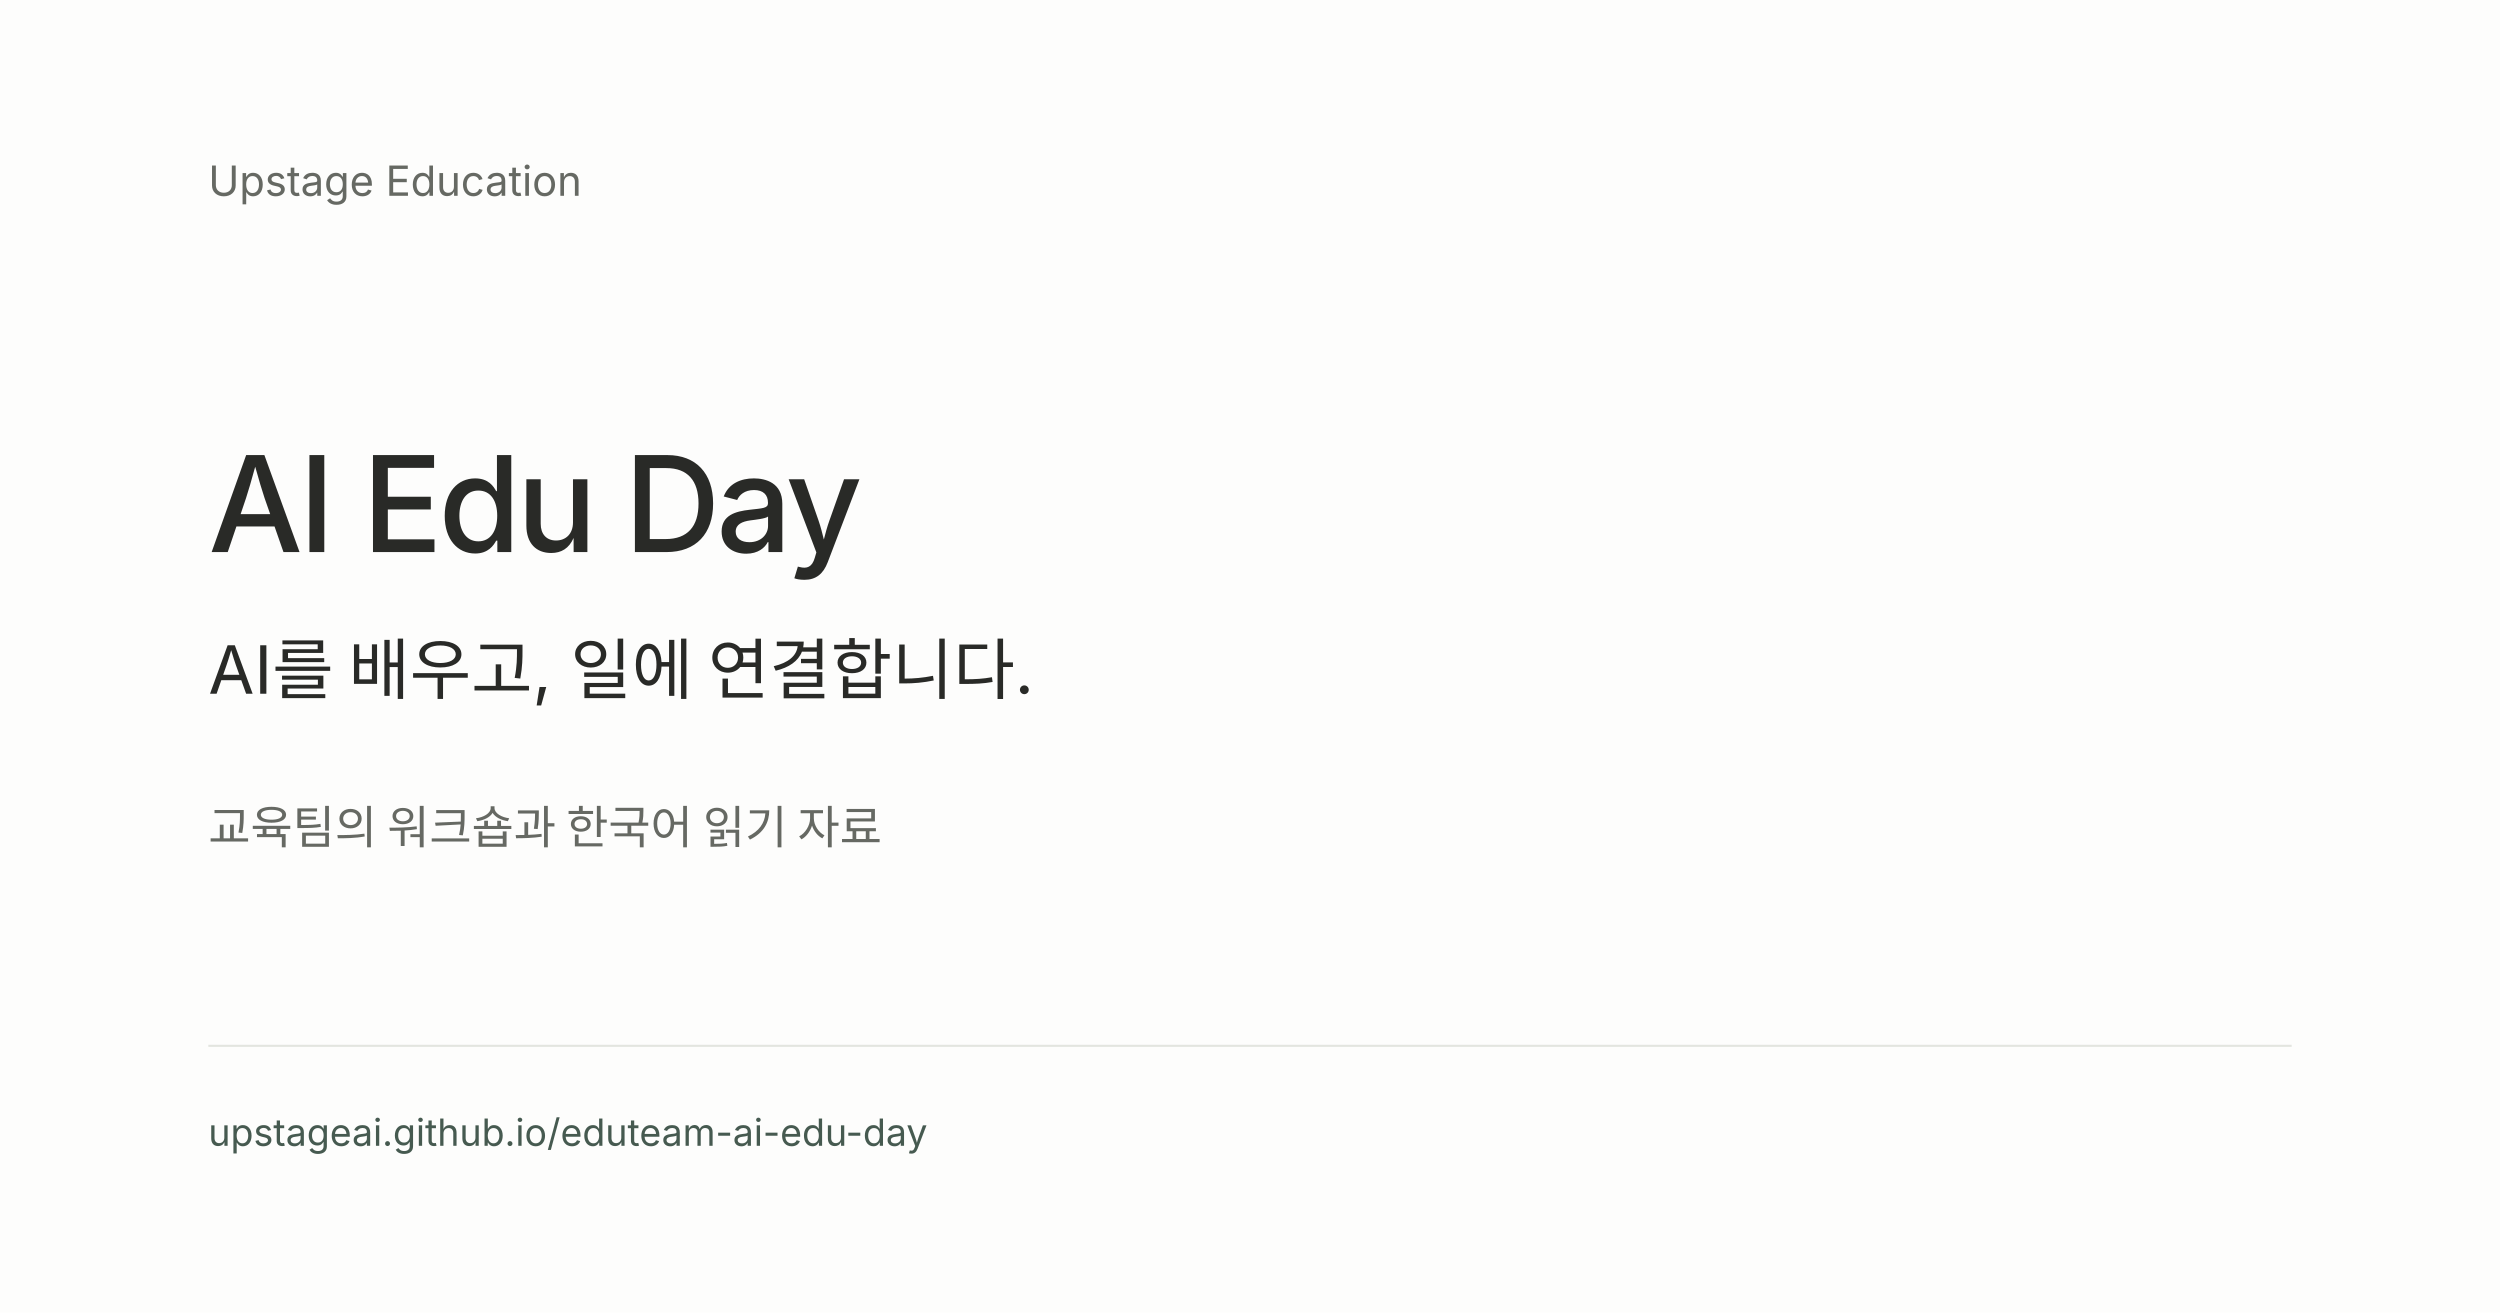
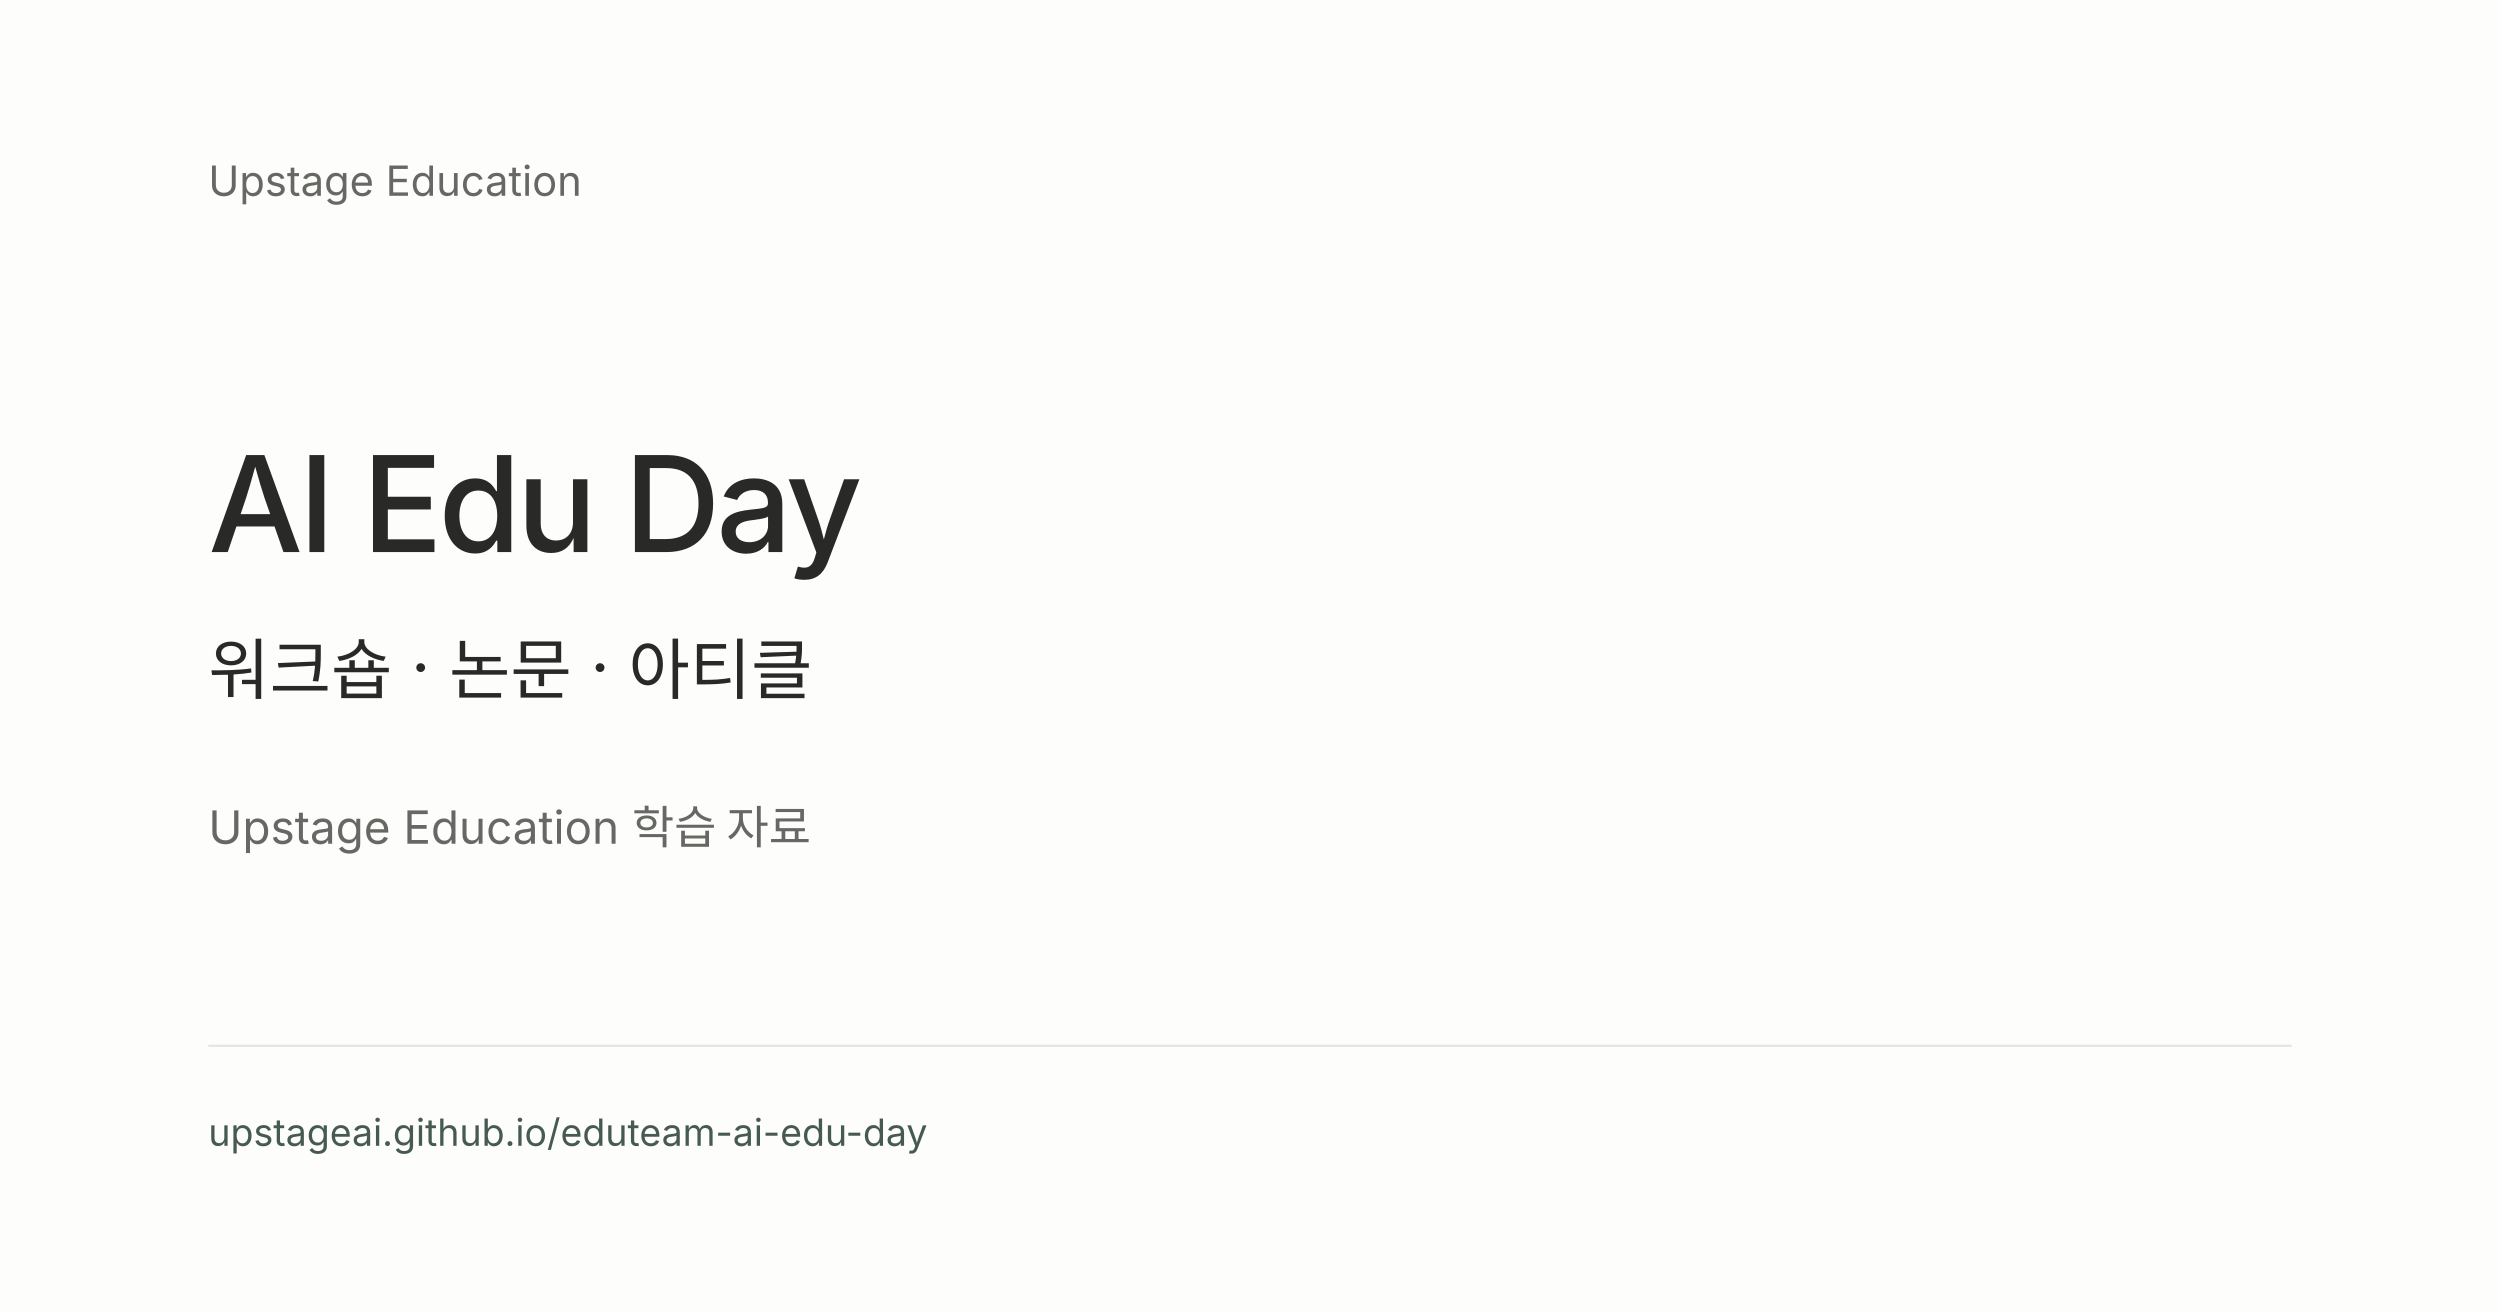
<svg xmlns="http://www.w3.org/2000/svg" width="1200" height="630" viewBox="0 0 1200 630">
  <rect width="1200" height="630" fill="#fdfdfc" />
  <g font-family="-apple-system,BlinkMacSystemFont,Segoe UI,Apple SD Gothic Neo,Malgun Gothic,sans-serif">
    <text x="100" y="94" fill="#666963" font-size="20">Upstage Education</text>
    <text x="100" y="265" fill="#292a27" font-size="64" font-weight="500" letter-spacing="-2">AI Edu Day</text>
-     <text x="100" y="333" fill="#292a27" font-size="32">AI를 배우고, 일에 연결합니다.</text>
-     <text x="100" y="405" fill="#666963" font-size="22">교육팀의 워크숍과 한국어 읽기 자료</text>
+     <text x="100" y="333" fill="#292a27" font-size="32">워크숍 · 논문 · 아티클</text>
+     <text x="100" y="405" fill="#666963" font-size="22">Upstage Education 학습 자료</text>
    <path d="M100 502H1100" stroke="#e3e5df" />
    <text x="100" y="550" fill="#465a50" font-size="18">upstageai.github.io/eduteam-ai-edu-day</text>
  </g>
</svg>
